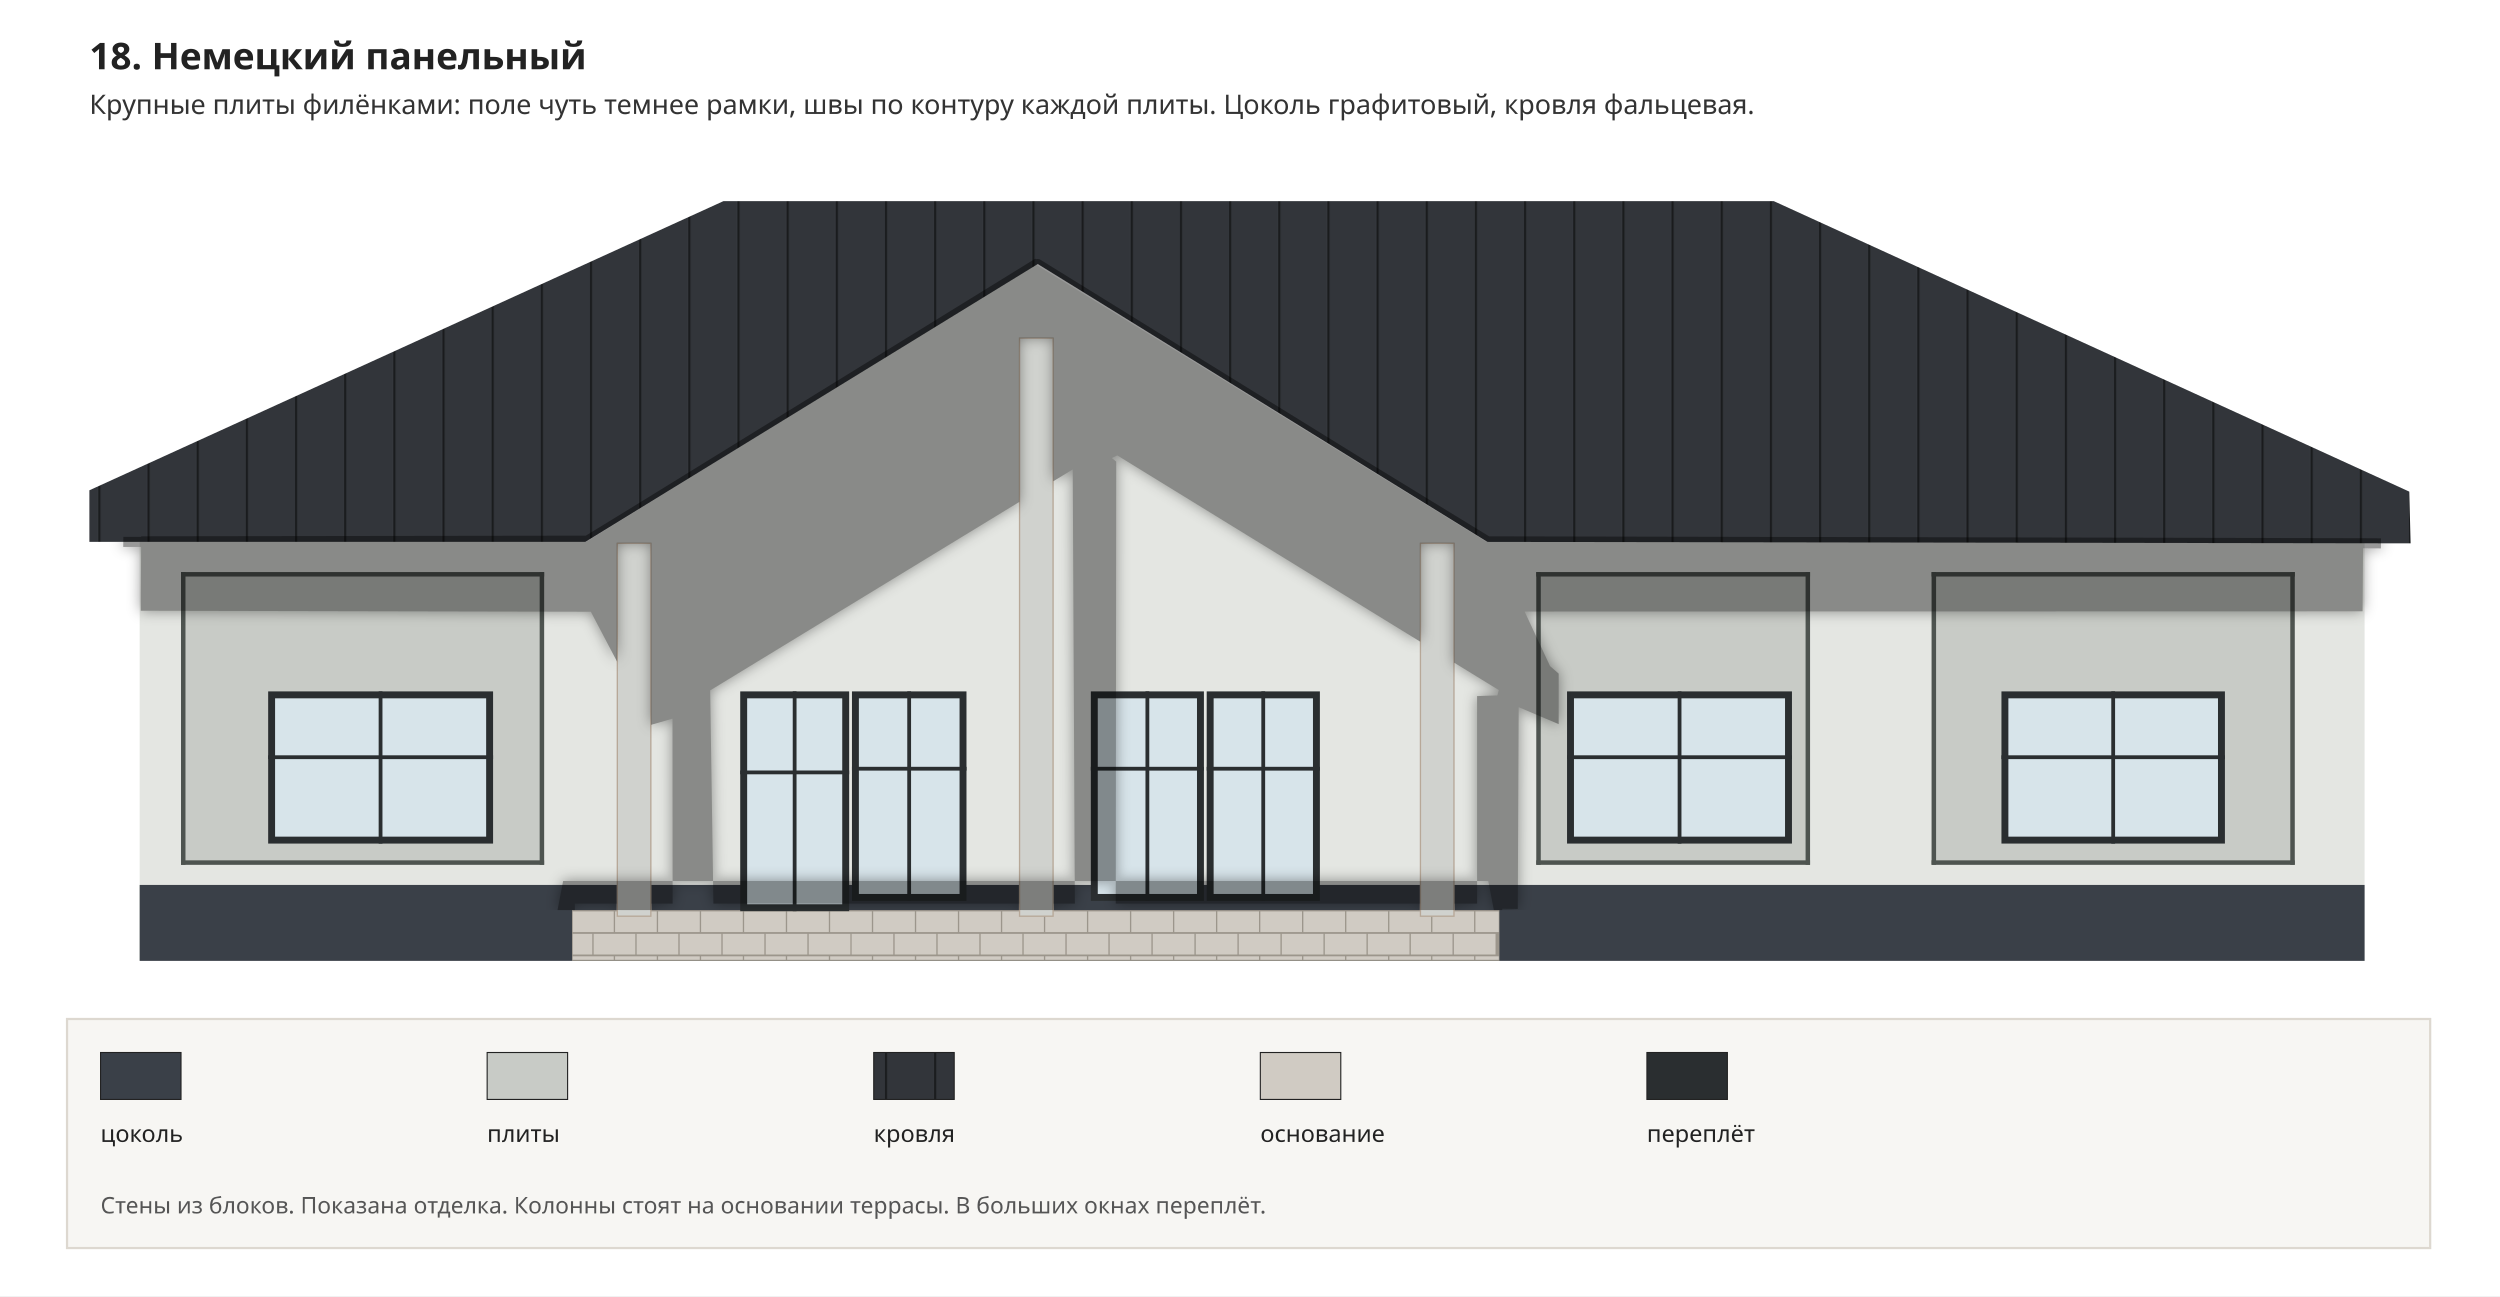
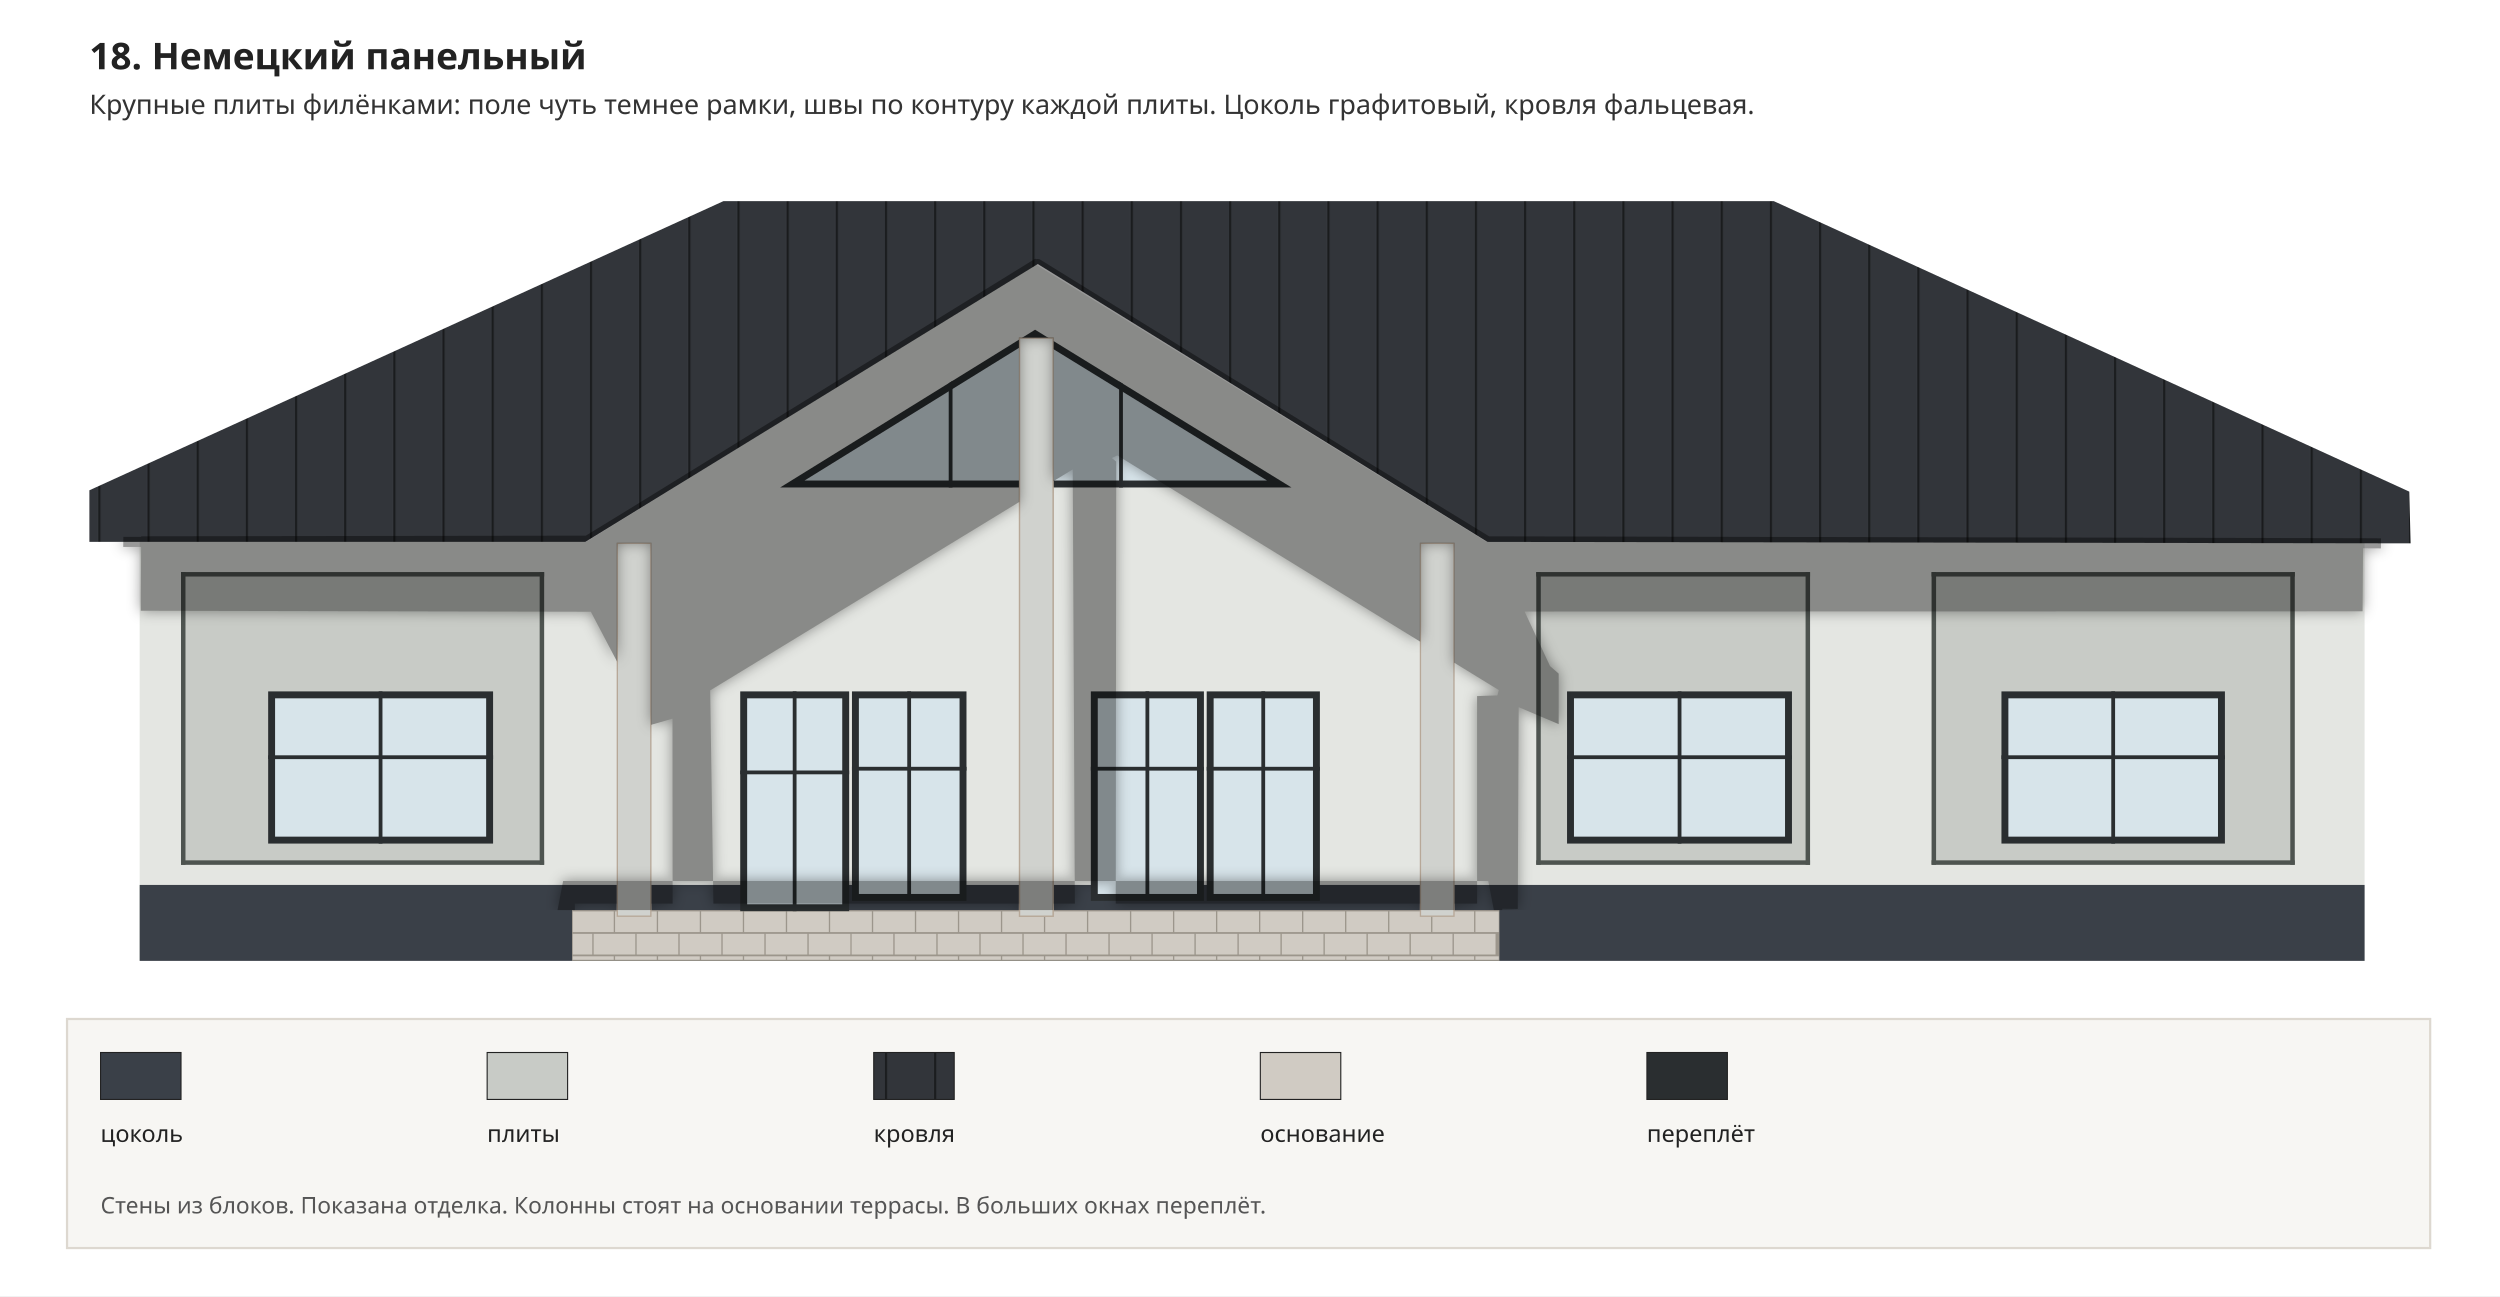
<svg xmlns="http://www.w3.org/2000/svg" width="223.75mm" height="116.0mm" viewBox="0 0 223.75 116.0">
  <rect width="100%" height="100%" fill="#ffffff" />
  <text x="8" y="6.2" font-family="sans-serif" font-size="3.3" font-weight="700" fill="#222">18. Немецкий панельный</text>
  <text x="8" y="10.2" font-family="sans-serif" font-size="2.4" fill="#333">Крупные плиты филёнками: поле чуть темнее рамки, швы по контуру каждой плиты. Цоколь графитовый, кровля фальцевая.</text>
  <defs>
    <pattern id="stone" width="13.6" height="3.5" patternUnits="userSpaceOnUse">
      <rect width="13.6" height="3.5" fill="#8F877C" />
      <rect x="0.12" y="0.12" width="4.3" height="1.5" fill="#D2C4B2" />
      <rect x="4.58" y="0.12" width="5.1" height="1.5" fill="#C3B39F" />
      <rect x="9.84" y="0.12" width="3.6" height="1.5" fill="#DDD0BE" />
      <rect x="-1.6" y="1.84" width="3.8" height="1.5" fill="#C9B9A6" />
      <rect x="2.36" y="1.84" width="4.7" height="1.5" fill="#B7A690" />
      <rect x="7.22" y="1.84" width="4.0" height="1.5" fill="#D7CBB8" />
      <rect x="11.38" y="1.84" width="3.4" height="1.5" fill="#C0B09C" />
    </pattern>
    <pattern id="stoneDark" width="13.6" height="3.5" patternUnits="userSpaceOnUse">
      <rect width="13.6" height="3.5" fill="#5E5954" />
      <rect x="0.12" y="0.12" width="4.3" height="1.5" fill="#8A8178" />
      <rect x="4.58" y="0.12" width="5.1" height="1.5" fill="#756C64" />
      <rect x="9.84" y="0.12" width="3.6" height="1.5" fill="#948B82" />
      <rect x="-1.6" y="1.84" width="3.8" height="1.5" fill="#7A7168" />
      <rect x="2.36" y="1.84" width="4.7" height="1.5" fill="#6A625A" />
      <rect x="7.22" y="1.84" width="4.0" height="1.5" fill="#857C74" />
    </pattern>
    <pattern id="brick" width="5.6" height="1.7" patternUnits="userSpaceOnUse">
      <rect width="5.6" height="1.7" fill="#CDB8A6" />
      <rect x="0.08" y="0.08" width="2.55" height="0.7" fill="#8E4A38" />
      <rect x="2.78" y="0.08" width="2.55" height="0.7" fill="#7A4032" />
      <rect x="-1.25" y="0.92" width="2.55" height="0.7" fill="#964E3C" />
      <rect x="1.45" y="0.92" width="2.55" height="0.7" fill="#7A4032" />
      <rect x="4.15" y="0.92" width="2.55" height="0.7" fill="#8E4A38" />
    </pattern>
    <pattern id="brickDark" width="5.6" height="1.7" patternUnits="userSpaceOnUse">
      <rect width="5.6" height="1.7" fill="#B59A8C" />
      <rect x="0.08" y="0.08" width="2.55" height="0.7" fill="#6E382C" />
      <rect x="2.78" y="0.08" width="2.55" height="0.7" fill="#5C2E24" />
      <rect x="-1.25" y="0.92" width="2.55" height="0.7" fill="#743C30" />
      <rect x="1.45" y="0.92" width="2.55" height="0.7" fill="#5C2E24" />
      <rect x="4.15" y="0.92" width="2.55" height="0.7" fill="#6E382C" />
    </pattern>
    <pattern id="bavaria" width="5.6" height="1.7" patternUnits="userSpaceOnUse">
      <rect width="5.6" height="1.7" fill="#CDB8A6" />
      <rect x="0.08" y="0.08" width="2.55" height="0.7" fill="#8E4A38" />
      <rect x="2.78" y="0.08" width="2.55" height="0.7" fill="#C47858" />
      <rect x="-1.25" y="0.92" width="2.55" height="0.7" fill="#5C342C" />
      <rect x="1.45" y="0.92" width="2.55" height="0.7" fill="#A85A40" />
      <rect x="4.15" y="0.92" width="2.55" height="0.7" fill="#7A4032" />
    </pattern>
    <pattern id="silicate" width="5.6" height="1.7" patternUnits="userSpaceOnUse">
      <rect width="5.6" height="1.7" fill="#C5C3BC" />
      <rect x="0.08" y="0.08" width="2.55" height="0.7" fill="#E7E4DC" />
      <rect x="2.78" y="0.08" width="2.55" height="0.7" fill="#D9D6CE" />
      <rect x="-1.25" y="0.92" width="2.55" height="0.7" fill="#F2EFE8" />
      <rect x="1.45" y="0.92" width="2.55" height="0.7" fill="#E0DDD4" />
      <rect x="4.15" y="0.92" width="2.55" height="0.7" fill="#E7E4DC" />
    </pattern>
    <pattern id="siding" width="6" height="1.65" patternUnits="userSpaceOnUse">
      <rect width="6" height="1.65" fill="#B7B1A6" />
      <rect width="6" height="1.38" fill="#E3DED4" />
    </pattern>
    <pattern id="vsiding" width="2.05" height="8" patternUnits="userSpaceOnUse">
      <rect width="2.05" height="8" fill="#B7B3AA" />
      <rect width="1.88" height="8" fill="#E4E1DA" />
    </pattern>
    <pattern id="ashlar" width="9.2" height="4.6" patternUnits="userSpaceOnUse">
      <rect width="9.2" height="4.6" fill="#C8BEB0" />
      <rect x="0.12" y="0.12" width="4.3" height="2.05" fill="#E7DDD0" />
      <rect x="4.58" y="0.12" width="4.45" height="2.05" fill="#F3EBE0" />
      <rect x="-2.1" y="2.35" width="4.3" height="2.05" fill="#EFE6D8" />
      <rect x="2.36" y="2.35" width="4.5" height="2.05" fill="#E4D9C8" />
      <rect x="7.02" y="2.35" width="4.2" height="2.05" fill="#F7F1E8" />
    </pattern>
    <pattern id="tile" width="7.2" height="2.6" patternUnits="userSpaceOnUse">
      <rect width="7.2" height="2.6" fill="#6A3024" />
      <rect x="0.06" y="0.06" width="3.4" height="2.15" fill="#8C4638" />
      <rect x="3.6" y="0.06" width="3.4" height="2.15" fill="#7A3C30" />
      <rect x="-1.6" y="1.35" width="3.4" height="2.15" fill="#7A3C30" />
      <rect x="1.95" y="1.35" width="3.4" height="2.15" fill="#8C4638" />
      <rect x="5.5" y="1.35" width="3.4" height="2.15" fill="#7A3C30" />
    </pattern>
    <pattern id="tileDark" width="7.2" height="2.15" patternUnits="userSpaceOnUse">
      <rect width="7.2" height="2.15" fill="#2E3236" />
      <rect x="0.06" y="0.06" width="3.4" height="1.75" fill="#4E5256" />
      <rect x="3.6" y="0.06" width="3.4" height="1.75" fill="#3E4246" />
      <rect x="-1.6" y="1.1" width="3.4" height="1.75" fill="#3E4246" />
      <rect x="1.95" y="1.1" width="3.4" height="1.75" fill="#4E5256" />
    </pattern>
    <pattern id="seam" width="4.4" height="8" patternUnits="userSpaceOnUse">
      <rect width="4.4" height="8" fill="#32353A" />
      <rect width="0.2" height="8" fill="#1C1E20" />
    </pattern>
    <pattern id="barrel" width="2.2" height="2.4" patternUnits="userSpaceOnUse">
      <rect width="2.2" height="2.4" fill="#A84E32" />
      <path d="M0,2.15 Q1.1,1.35 2.2,2.15 L2.2,2.4 L0,2.4 Z" fill="#E8C4AE" />
      <path d="M0.15,0.15 Q1.1,1.05 2.05,0.15" fill="none" stroke="#7A3424" stroke-width="0.12" />
    </pattern>
    <clipPath id="roof">
      <path d="M64.75,18.00 L158.75,18.00 L215.63,44.00 L215.75,48.63 L133.13,48.50 L92.88,23.63 L52.38,48.50 L8.00,48.50 L8.00,43.88 Z" />
    </clipPath>
    <clipPath id="gable">
      <path d="M92.63,23.63 L133.25,48.63 L52.25,48.63 Z" />
    </clipPath>
    <clipPath id="wall">
      <rect x="12.5" y="48.5" width="199.13" height="37.50" />
    </clipPath>
    <clipPath id="wings">
      <path d="M12.5,48.5 H52.25 V86.0 H12.5 Z M133.25,48.5 H211.63 V86.0 H133.25 Z" />
    </clipPath>
    <clipPath id="center">
      <path d="M52.25,48.5 H133.25 V81.45 H52.25 Z M92.63,23.63 L133.25,48.63 L52.25,48.63 Z" />
    </clipPath>
    <clipPath id="ten-below">
      <path d="M4.00,48.50 L12.50,48.50 L52.38,48.50 L92.88,23.63 L133.13,48.50 L211.63,48.62 L220.00,48.62 L220.00,81.45 L4.00,81.45 Z" />
    </clipPath>
    <filter id="ten-blur" filterUnits="userSpaceOnUse" x="0" y="16" width="224" height="84">
      <feGaussianBlur stdDeviation="0.6" />
    </filter>
  </defs>
  <rect x="0.00" y="14.00" width="230.00" height="80.00" fill="#E4E6E2" clip-path="url(#wall)" />
  <rect x="0.00" y="14.00" width="230.00" height="80.00" fill="#E4E6E2" clip-path="url(#gable)" />
  <rect x="16.20" y="51.20" width="32.50" height="26.20" fill="#C8CBC6" />
  <rect x="137.50" y="51.20" width="24.50" height="26.20" fill="#C8CBC6" />
  <rect x="172.88" y="51.20" width="32.50" height="26.20" fill="#C8CBC6" />
  <rect x="16.20" y="51.20" width="32.50" height="0.40" fill="#4E5450" />
  <rect x="16.20" y="77.00" width="32.50" height="0.40" fill="#4E5450" />
  <rect x="16.20" y="51.20" width="0.40" height="26.20" fill="#4E5450" />
  <rect x="48.30" y="51.20" width="0.40" height="26.20" fill="#4E5450" />
  <rect x="137.50" y="51.20" width="24.50" height="0.40" fill="#4E5450" />
  <rect x="137.50" y="77.00" width="24.50" height="0.40" fill="#4E5450" />
  <rect x="137.50" y="51.20" width="0.40" height="26.20" fill="#4E5450" />
  <rect x="161.60" y="51.20" width="0.40" height="26.20" fill="#4E5450" />
  <rect x="172.88" y="51.20" width="32.50" height="0.40" fill="#4E5450" />
  <rect x="172.88" y="77.00" width="32.50" height="0.40" fill="#4E5450" />
  <rect x="172.88" y="51.20" width="0.40" height="26.20" fill="#4E5450" />
  <rect x="204.98" y="51.20" width="0.40" height="26.20" fill="#4E5450" />
  <rect x="12.50" y="79.20" width="199.13" height="6.80" fill="#3A4048" clip-path="url(#wall)" />
  <rect x="0.00" y="14.00" width="230.00" height="80.00" fill="url(#seam)" clip-path="url(#roof)" />
  <rect x="51.20" y="81.45" width="83.00" height="4.55" fill="#9C968C" />
  <rect x="51.26" y="81.57" width="3.67" height="1.85" fill="#D0CBC3" />
  <rect x="55.05" y="81.57" width="3.73" height="1.85" fill="#D0CBC3" />
  <rect x="58.90" y="81.57" width="3.73" height="1.85" fill="#D0CBC3" />
  <rect x="62.75" y="81.57" width="3.73" height="1.85" fill="#D0CBC3" />
  <rect x="66.60" y="81.57" width="3.73" height="1.85" fill="#D0CBC3" />
  <rect x="70.45" y="81.57" width="3.73" height="1.85" fill="#D0CBC3" />
  <rect x="74.30" y="81.57" width="3.73" height="1.85" fill="#D0CBC3" />
  <rect x="78.15" y="81.57" width="3.73" height="1.85" fill="#D0CBC3" />
  <rect x="82.00" y="81.57" width="3.73" height="1.85" fill="#D0CBC3" />
  <rect x="85.85" y="81.57" width="3.73" height="1.85" fill="#D0CBC3" />
  <rect x="89.70" y="81.57" width="3.73" height="1.85" fill="#D0CBC3" />
  <rect x="93.55" y="81.57" width="3.73" height="1.85" fill="#D0CBC3" />
  <rect x="97.40" y="81.57" width="3.73" height="1.85" fill="#D0CBC3" />
  <rect x="101.25" y="81.57" width="3.73" height="1.85" fill="#D0CBC3" />
  <rect x="105.10" y="81.57" width="3.73" height="1.85" fill="#D0CBC3" />
  <rect x="108.95" y="81.57" width="3.73" height="1.85" fill="#D0CBC3" />
  <rect x="112.80" y="81.57" width="3.73" height="1.85" fill="#D0CBC3" />
  <rect x="116.65" y="81.57" width="3.73" height="1.85" fill="#D0CBC3" />
  <rect x="120.50" y="81.57" width="3.73" height="1.85" fill="#D0CBC3" />
  <rect x="124.35" y="81.57" width="3.73" height="1.85" fill="#D0CBC3" />
  <rect x="128.20" y="81.57" width="3.73" height="1.85" fill="#D0CBC3" />
  <rect x="132.05" y="81.57" width="2.09" height="1.85" fill="#D0CBC3" />
  <rect x="51.26" y="83.58" width="1.75" height="1.85" fill="#D0CBC3" />
  <rect x="53.13" y="83.58" width="3.73" height="1.85" fill="#D0CBC3" />
  <rect x="56.98" y="83.58" width="3.73" height="1.85" fill="#D0CBC3" />
  <rect x="60.83" y="83.58" width="3.73" height="1.85" fill="#D0CBC3" />
  <rect x="64.68" y="83.58" width="3.73" height="1.85" fill="#D0CBC3" />
  <rect x="68.53" y="83.58" width="3.73" height="1.85" fill="#D0CBC3" />
  <rect x="72.38" y="83.58" width="3.73" height="1.85" fill="#D0CBC3" />
  <rect x="76.22" y="83.58" width="3.73" height="1.85" fill="#D0CBC3" />
  <rect x="80.07" y="83.58" width="3.73" height="1.85" fill="#D0CBC3" />
  <rect x="83.92" y="83.58" width="3.73" height="1.85" fill="#D0CBC3" />
  <rect x="87.77" y="83.58" width="3.73" height="1.85" fill="#D0CBC3" />
  <rect x="91.62" y="83.58" width="3.73" height="1.85" fill="#D0CBC3" />
  <rect x="95.47" y="83.58" width="3.73" height="1.85" fill="#D0CBC3" />
  <rect x="99.32" y="83.58" width="3.73" height="1.85" fill="#D0CBC3" />
  <rect x="103.17" y="83.58" width="3.73" height="1.85" fill="#D0CBC3" />
  <rect x="107.02" y="83.58" width="3.73" height="1.85" fill="#D0CBC3" />
  <rect x="110.87" y="83.58" width="3.73" height="1.85" fill="#D0CBC3" />
  <rect x="114.72" y="83.58" width="3.73" height="1.85" fill="#D0CBC3" />
  <rect x="118.57" y="83.58" width="3.73" height="1.85" fill="#D0CBC3" />
  <rect x="122.42" y="83.58" width="3.73" height="1.85" fill="#D0CBC3" />
  <rect x="126.27" y="83.58" width="3.73" height="1.85" fill="#D0CBC3" />
  <rect x="130.12" y="83.58" width="3.73" height="1.85" fill="#D0CBC3" />
  <rect x="51.26" y="85.59" width="3.67" height="0.31" fill="#D0CBC3" />
  <rect x="55.05" y="85.59" width="3.73" height="0.31" fill="#D0CBC3" />
  <rect x="58.90" y="85.59" width="3.73" height="0.31" fill="#D0CBC3" />
  <rect x="62.75" y="85.59" width="3.73" height="0.31" fill="#D0CBC3" />
  <rect x="66.60" y="85.59" width="3.73" height="0.31" fill="#D0CBC3" />
  <rect x="70.45" y="85.59" width="3.73" height="0.31" fill="#D0CBC3" />
  <rect x="74.30" y="85.59" width="3.73" height="0.31" fill="#D0CBC3" />
  <rect x="78.15" y="85.59" width="3.73" height="0.31" fill="#D0CBC3" />
  <rect x="82.00" y="85.59" width="3.73" height="0.31" fill="#D0CBC3" />
  <rect x="85.85" y="85.59" width="3.73" height="0.31" fill="#D0CBC3" />
  <rect x="89.70" y="85.59" width="3.73" height="0.31" fill="#D0CBC3" />
  <rect x="93.55" y="85.59" width="3.73" height="0.31" fill="#D0CBC3" />
  <rect x="97.40" y="85.59" width="3.73" height="0.31" fill="#D0CBC3" />
  <rect x="101.25" y="85.59" width="3.73" height="0.31" fill="#D0CBC3" />
  <rect x="105.10" y="85.59" width="3.73" height="0.31" fill="#D0CBC3" />
  <rect x="108.95" y="85.59" width="3.73" height="0.31" fill="#D0CBC3" />
  <rect x="112.80" y="85.59" width="3.73" height="0.31" fill="#D0CBC3" />
  <rect x="116.65" y="85.59" width="3.73" height="0.31" fill="#D0CBC3" />
  <rect x="120.50" y="85.59" width="3.73" height="0.31" fill="#D0CBC3" />
  <rect x="124.35" y="85.59" width="3.73" height="0.31" fill="#D0CBC3" />
  <rect x="128.20" y="85.59" width="3.73" height="0.31" fill="#D0CBC3" />
  <rect x="132.05" y="85.59" width="2.09" height="0.31" fill="#D0CBC3" />
  <rect x="55.25" y="48.63" width="3.00" height="33.37" fill="#D0D2CE" stroke="#B7A898" stroke-width="0.12" />
  <rect x="91.25" y="30.27" width="3.00" height="51.73" fill="#D0D2CE" stroke="#B7A898" stroke-width="0.12" />
  <rect x="127.13" y="48.63" width="3.00" height="33.37" fill="#D0D2CE" stroke="#B7A898" stroke-width="0.12" />
  <rect x="24.00" y="61.88" width="20.13" height="13.62" fill="#2A2E30" />
  <rect x="24.62" y="62.50" width="18.89" height="12.38" fill="#D7E4EA" />
  <rect x="33.89" y="61.88" width="0.34" height="13.62" fill="#2A2E30" />
  <rect x="24.00" y="67.60" width="20.13" height="0.34" fill="#2A2E30" />
  <rect x="140.25" y="61.88" width="20.13" height="13.62" fill="#2A2E30" />
  <rect x="140.87" y="62.50" width="18.89" height="12.38" fill="#D7E4EA" />
  <rect x="150.15" y="61.88" width="0.34" height="13.62" fill="#2A2E30" />
  <rect x="140.25" y="67.60" width="20.13" height="0.34" fill="#2A2E30" />
  <rect x="179.13" y="61.88" width="20.00" height="13.62" fill="#2A2E30" />
  <rect x="179.75" y="62.50" width="18.76" height="12.38" fill="#D7E4EA" />
  <rect x="188.96" y="61.88" width="0.34" height="13.62" fill="#2A2E30" />
  <rect x="179.13" y="67.60" width="20.00" height="0.34" fill="#2A2E30" />
  <rect x="76.25" y="61.88" width="10.25" height="18.75" fill="#2A2E30" />
  <rect x="76.87" y="62.50" width="9.01" height="17.51" fill="#D7E4EA" />
  <rect x="76.25" y="68.63" width="10.25" height="0.34" fill="#2A2E30" />
  <rect x="81.20" y="61.88" width="0.34" height="18.75" fill="#2A2E30" />
  <rect x="97.63" y="61.88" width="10.12" height="18.75" fill="#2A2E30" />
  <rect x="98.25" y="62.50" width="8.88" height="17.51" fill="#D7E4EA" />
  <rect x="97.63" y="68.63" width="10.12" height="0.34" fill="#2A2E30" />
  <rect x="102.52" y="61.88" width="0.34" height="18.75" fill="#2A2E30" />
  <rect x="108.00" y="61.88" width="10.13" height="18.75" fill="#2A2E30" />
  <rect x="108.62" y="62.50" width="8.89" height="17.51" fill="#D7E4EA" />
  <rect x="108.00" y="68.63" width="10.13" height="0.34" fill="#2A2E30" />
  <rect x="112.89" y="61.88" width="0.34" height="18.75" fill="#2A2E30" />
  <rect x="66.25" y="61.88" width="9.75" height="19.67" fill="#2A2E30" />
  <rect x="66.87" y="62.50" width="8.51" height="18.43" fill="#D7E4EA" />
  <rect x="66.25" y="68.96" width="9.75" height="0.34" fill="#2A2E30" />
  <rect x="70.95" y="61.88" width="0.34" height="19.67" fill="#2A2E30" />
  <rect x="6.00" y="91.20" width="211.50" height="20.50" fill="#F7F6F3" stroke="#DDD8D0" stroke-width="0.2" />
  <rect x="9.00" y="94.20" width="7.20" height="4.20" fill="#3A4048" stroke="#222" stroke-width="0.1" />
  <text x="9.0" y="102.2" font-family="sans-serif" font-size="2.1" fill="#222">цоколь</text>
  <rect x="43.60" y="94.20" width="7.20" height="4.20" fill="#C8CBC6" stroke="#222" stroke-width="0.1" />
  <text x="43.6" y="102.2" font-family="sans-serif" font-size="2.1" fill="#222">плиты</text>
  <rect x="78.20" y="94.20" width="7.20" height="4.20" fill="url(#seam)" stroke="#222" stroke-width="0.1" />
  <text x="78.2" y="102.2" font-family="sans-serif" font-size="2.1" fill="#222">кровля</text>
  <rect x="112.80" y="94.20" width="7.20" height="4.20" fill="#D0CBC3" stroke="#222" stroke-width="0.1" />
  <text x="112.8" y="102.2" font-family="sans-serif" font-size="2.1" fill="#222">основание</text>
  <rect x="147.40" y="94.20" width="7.20" height="4.20" fill="#2A2E30" stroke="#222" stroke-width="0.1" />
  <text x="147.4" y="102.2" font-family="sans-serif" font-size="2.1" fill="#222">переплёт</text>
  <text x="9" y="108.6" font-family="sans-serif" font-size="2.05" fill="#555">Стены из блоков. Показана отделка. Колонны стоят на основании террасы. В больших окнах переплёт.</text>
+   <g id="gable-window">
+     <polygon points="92.64,29.51 115.59,43.63 69.82,43.63" fill="#2A2E30" />
+     <polygon points="92.64,30.24 113.40,43.01 72.00,43.01" fill="#D7E4EA" />
+     <polygon points="84.91,43.63 85.25,43.63 85.25,34.08 84.91,34.30" fill="#2A2E30" />
+     <polygon points="100.16,43.63 100.50,43.63 100.50,34.35 100.16,34.14" fill="#2A2E30" />
+   </g>
+   <rect x="91.25" y="30.27" width="3.00" height="51.73" fill="#D0D2CE" stroke="#B7A898" stroke-width="0.12" />
  <g id="ten-mask" opacity="0.40" style="mix-blend-mode:multiply">
    <g clip-path="url(#ten-below)">
      <path id="ten-soft" filter="url(#ten-blur)" fill="#000000" d="M50.40,78.85 L133.20,78.85 L133.70,81.45 L49.90,81.45 ZM211.50,48.17 L133.27,48.00 L122.78,41.58 L93.12,23.25 L93.08,23.23 L93.04,23.21 L92.99,23.19 L92.95,23.19 L92.90,23.18 L92.86,23.18 L92.81,23.18 L92.77,23.19 L92.74,23.20 L92.66,23.15 L56.04,45.73 L52.43,47.94 L12.64,48.00 L12.64,48.05 L11.04,48.05 L11.03,48.95 L12.63,48.95 L12.60,54.66 L52.88,54.75 L55.23,59.22 L55.23,48.61 L58.27,48.61 L58.27,64.87 L60.19,64.32 L60.20,80.87 L58.27,80.87 L58.27,81.45 L91.23,81.45 L91.23,80.87 L63.85,80.87 L63.56,61.79 L91.23,44.92 L91.23,30.25 L94.27,30.25 L94.27,43.07 L96.01,42.01 L96.20,80.87 L94.27,80.87 L94.27,81.45 L127.11,81.45 L127.11,80.87 L99.86,80.87 L99.90,41.31 L99.50,40.99 L100.00,40.76 L127.11,57.43 L127.11,48.61 L130.15,48.61 L130.15,59.31 L134.14,61.76 L134.02,62.24 L132.20,62.30 L132.20,80.87 L130.15,80.87 L130.15,81.45 L134.45,81.45 L134.45,81.33 L135.84,81.35 L135.92,63.29 L139.50,64.81 L139.50,60.29 L138.73,59.62 L136.45,54.73 L211.45,54.71 L211.49,49.07 L213.09,49.08 L213.10,48.18 L213.10,48.18 L211.50,48.17 L211.50,48.17 ZM55.23,81.45 L55.23,80.87 L51.45,80.87 L51.45,81.45 L55.23,81.45 Z" />
    </g>
    <path id="ten" fill="#000000" d="M50.40,78.85 L133.20,78.85 L133.70,81.45 L49.90,81.45 ZM211.50,48.17 L133.27,48.00 L122.78,41.58 L93.12,23.25 L93.08,23.23 L93.04,23.21 L92.99,23.19 L92.95,23.19 L92.90,23.18 L92.86,23.18 L92.81,23.18 L92.77,23.19 L92.74,23.20 L92.66,23.15 L56.04,45.73 L52.43,47.94 L12.64,48.00 L12.64,48.05 L11.04,48.05 L11.03,48.95 L12.63,48.95 L12.60,54.66 L52.88,54.75 L55.23,59.22 L55.23,48.61 L58.27,48.61 L58.27,64.87 L60.19,64.32 L60.20,80.87 L58.27,80.87 L58.27,81.45 L91.23,81.45 L91.23,80.87 L63.85,80.87 L63.56,61.79 L91.23,44.92 L91.23,30.25 L94.27,30.25 L94.27,43.07 L96.01,42.01 L96.20,80.87 L94.27,80.87 L94.27,81.45 L127.11,81.45 L127.11,80.87 L99.86,80.87 L99.90,41.31 L99.50,40.99 L100.00,40.76 L127.11,57.43 L127.11,48.61 L130.15,48.61 L130.15,59.31 L134.14,61.76 L134.02,62.24 L132.20,62.30 L132.20,80.87 L130.15,80.87 L130.15,81.45 L134.45,81.45 L134.45,81.33 L135.84,81.35 L135.92,63.29 L139.50,64.81 L139.50,60.29 L138.73,59.62 L136.45,54.73 L211.45,54.71 L211.49,49.07 L213.09,49.08 L213.10,48.18 L213.10,48.18 L211.50,48.17 L211.50,48.17 ZM55.23,81.45 L55.23,80.87 L51.45,80.87 L51.45,81.45 L55.23,81.45 Z" />
  </g>
</svg>
